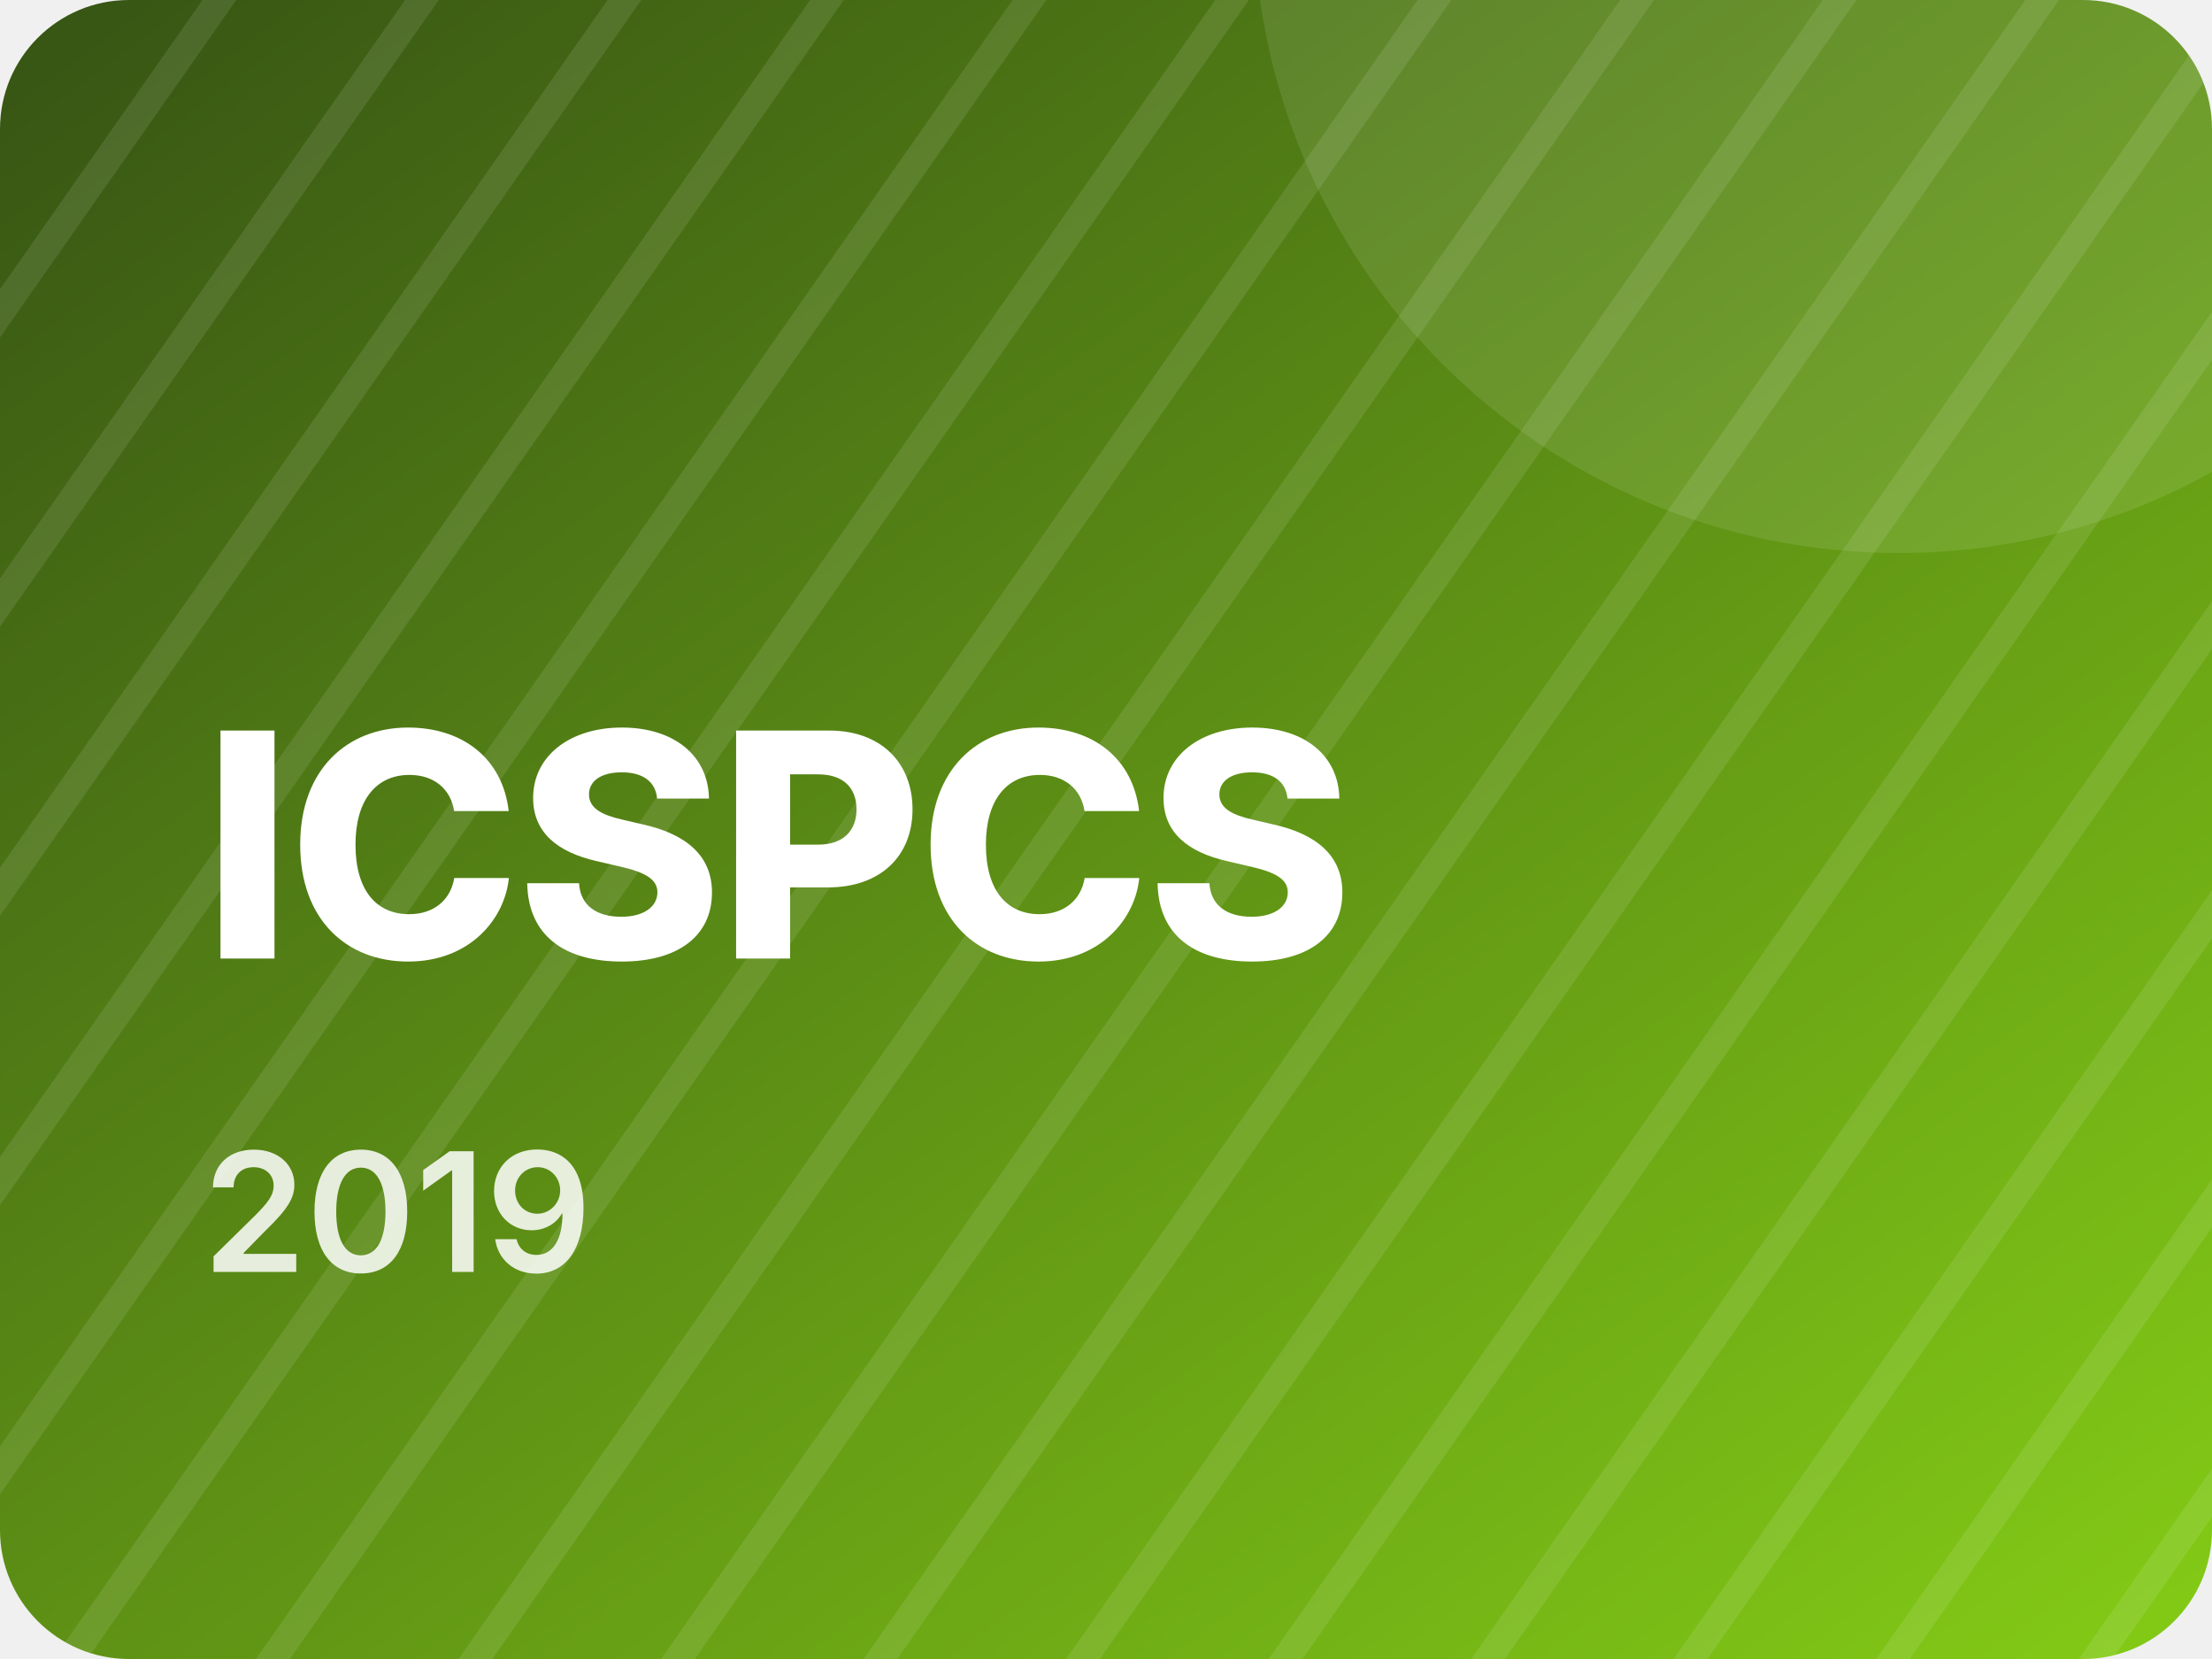
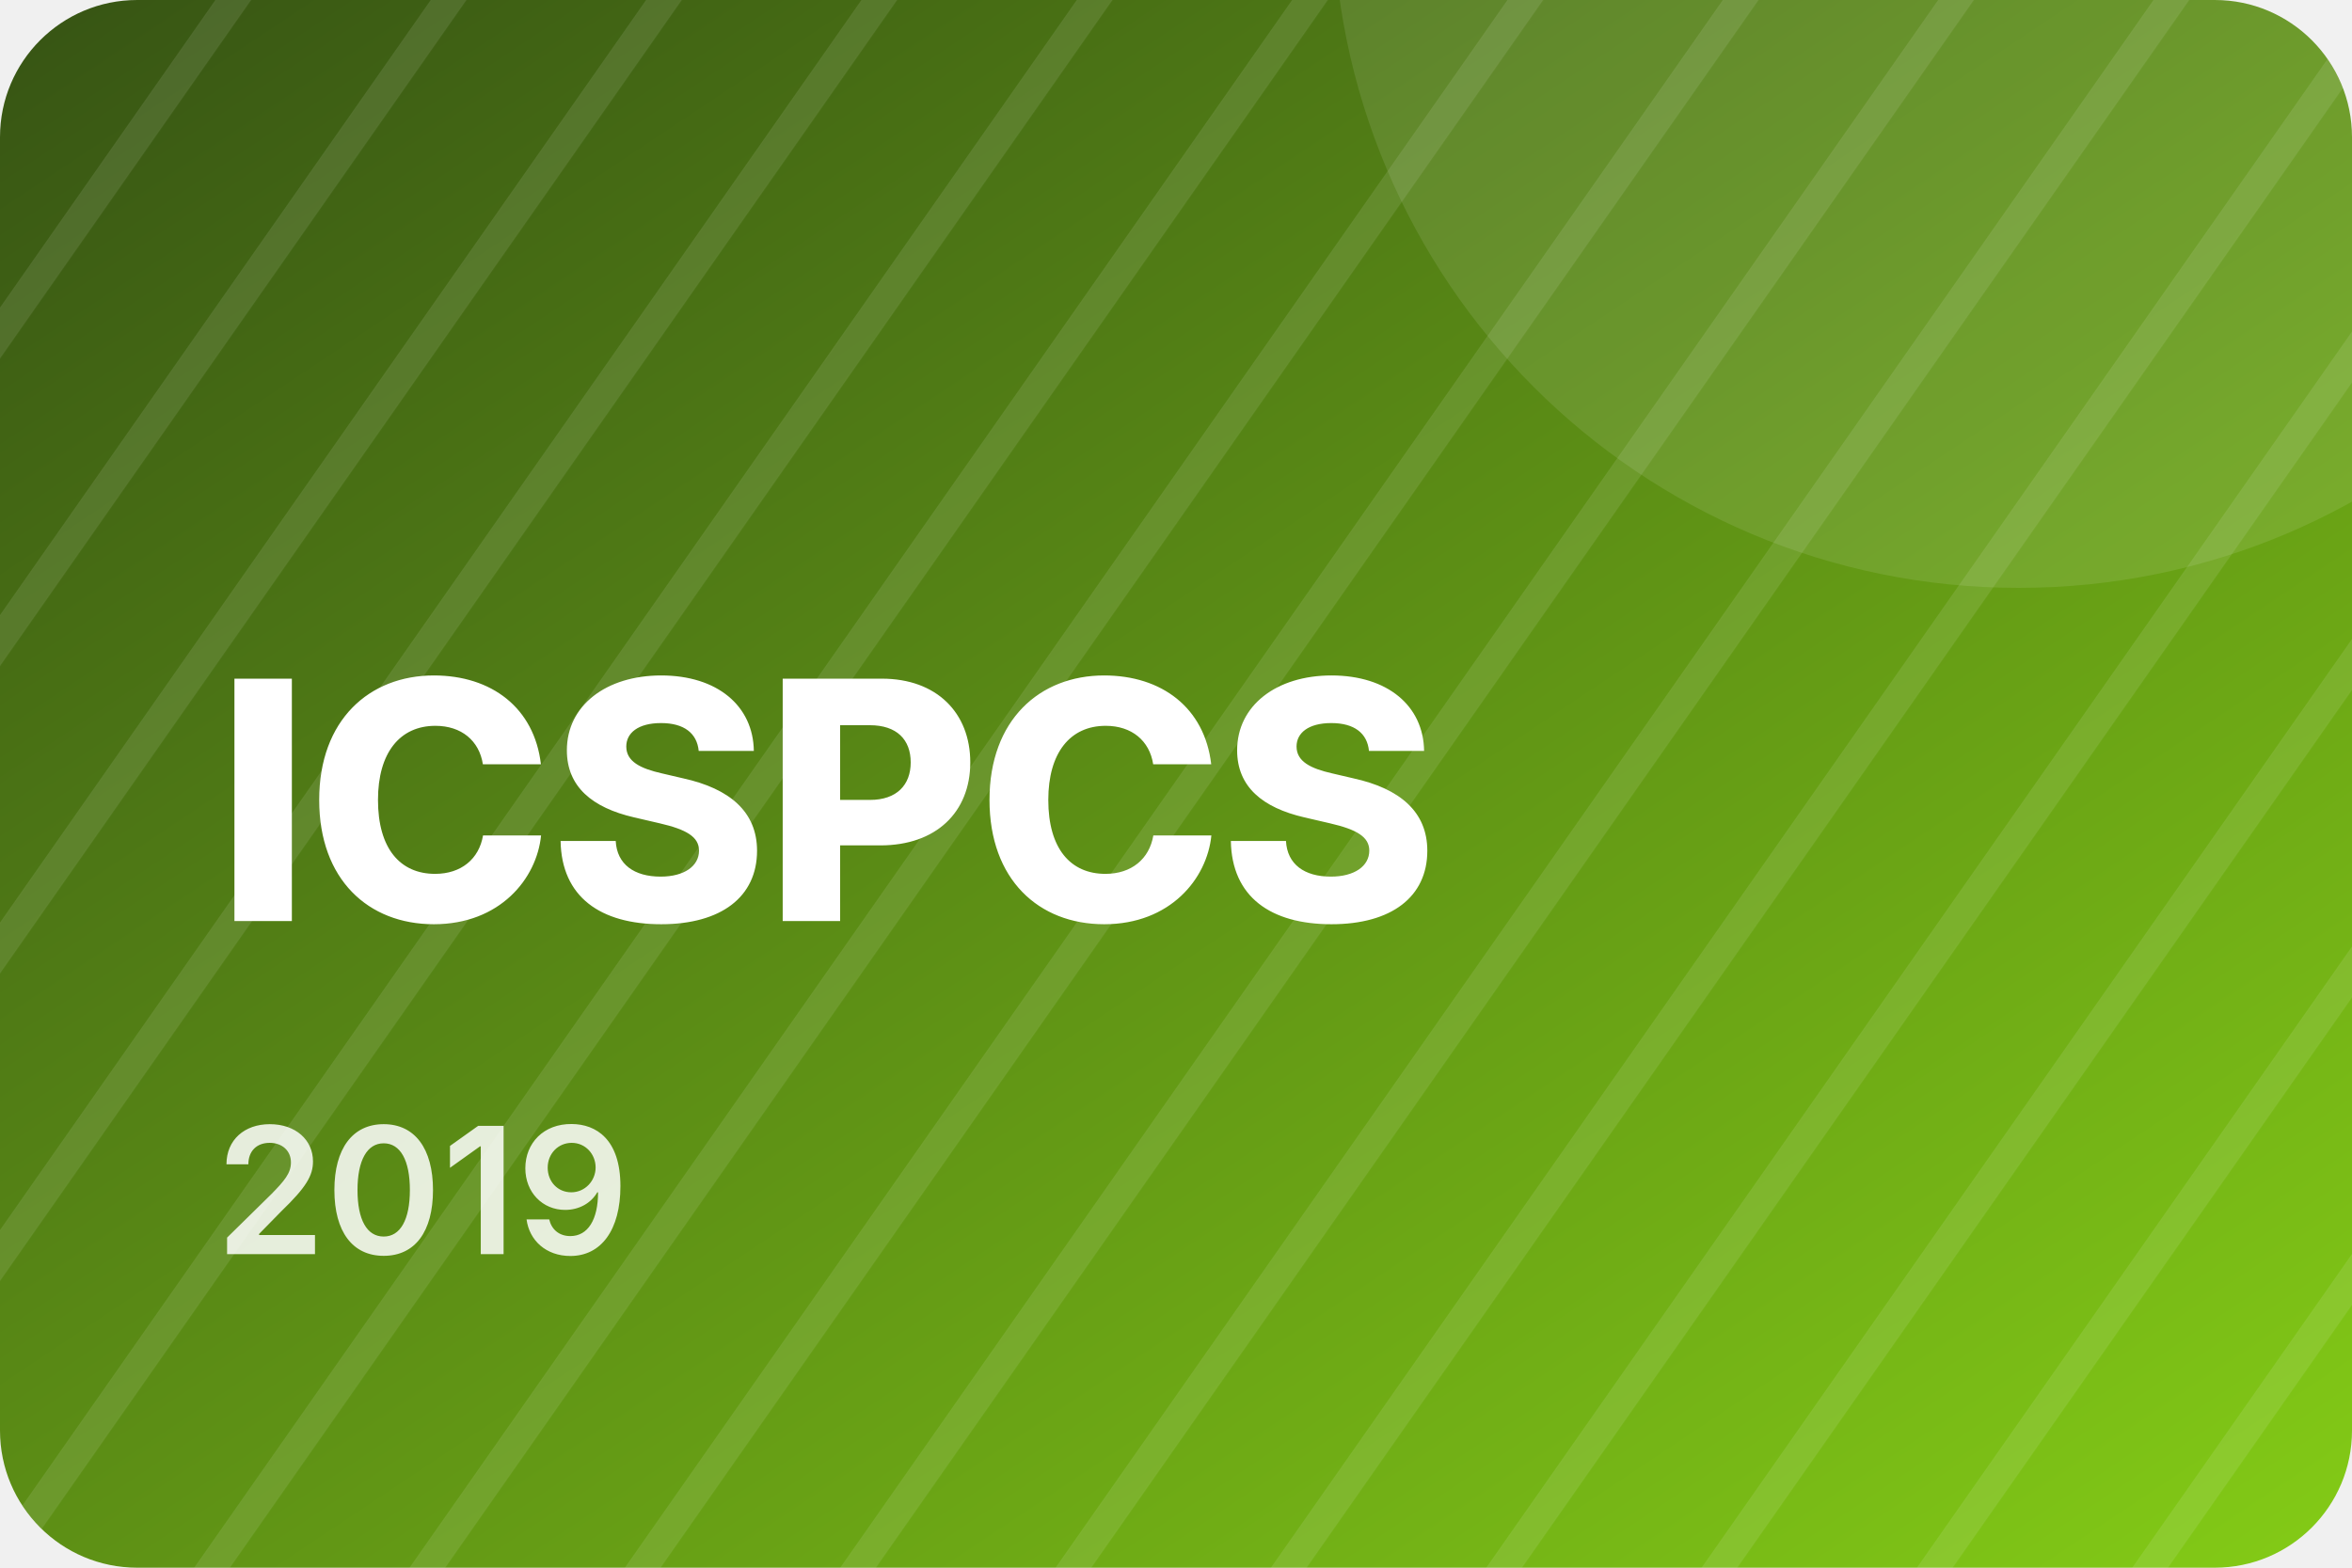
- <svg xmlns="http://www.w3.org/2000/svg" viewBox="0 0 240 180" width="240" height="180" role="img" aria-label="ICSPCS 2019">
+ <svg xmlns="http://www.w3.org/2000/svg" viewBox="0 0 240 160" width="240" height="160" role="img" aria-label="ICSPCS 2019">
  <defs>
    <linearGradient id="g-icspcs" x1="0" y1="0" x2="1" y2="1">
      <stop offset="0" stop-color="#365314" />
      <stop offset="1" stop-color="#84cc16" />
    </linearGradient>
    <pattern id="p-icspcs" width="18" height="18" patternUnits="userSpaceOnUse" patternTransform="rotate(35)">
      <rect width="18" height="18" fill="none" />
      <line x1="0" y1="0" x2="0" y2="18" stroke="#ffffff" stroke-opacity="0.10" stroke-width="6" />
    </pattern>
  </defs>
-   <rect width="240" height="180" rx="14" fill="url(#g-icspcs)" />
-   <rect width="240" height="180" rx="14" fill="url(#p-icspcs)" />
+   <rect width="240" height="160" rx="14" fill="url(#g-icspcs)" />
+   <rect width="240" height="160" rx="14" fill="url(#p-icspcs)" />
  <circle cx="206" cy="-10" r="70" fill="#ffffff" fill-opacity="0.10" />
-   <text x="22" y="104" font-family="Inter, 'Segoe UI', Helvetica, Arial, sans-serif" font-weight="800" font-size="34" fill="#ffffff" letter-spacing="-0.5">ICSPCS</text>
-   <text x="22" y="138" font-family="Inter, 'Segoe UI', Helvetica, Arial, sans-serif" font-weight="600" font-size="18" fill="#ffffff" fill-opacity="0.85">2019</text>
+   <text x="22" y="94" font-family="Inter, 'Segoe UI', Helvetica, Arial, sans-serif" font-weight="800" font-size="34" fill="#ffffff" letter-spacing="-0.5">ICSPCS</text>
+   <text x="22" y="128" font-family="Inter, 'Segoe UI', Helvetica, Arial, sans-serif" font-weight="600" font-size="18" fill="#ffffff" fill-opacity="0.85">2019</text>
</svg>
